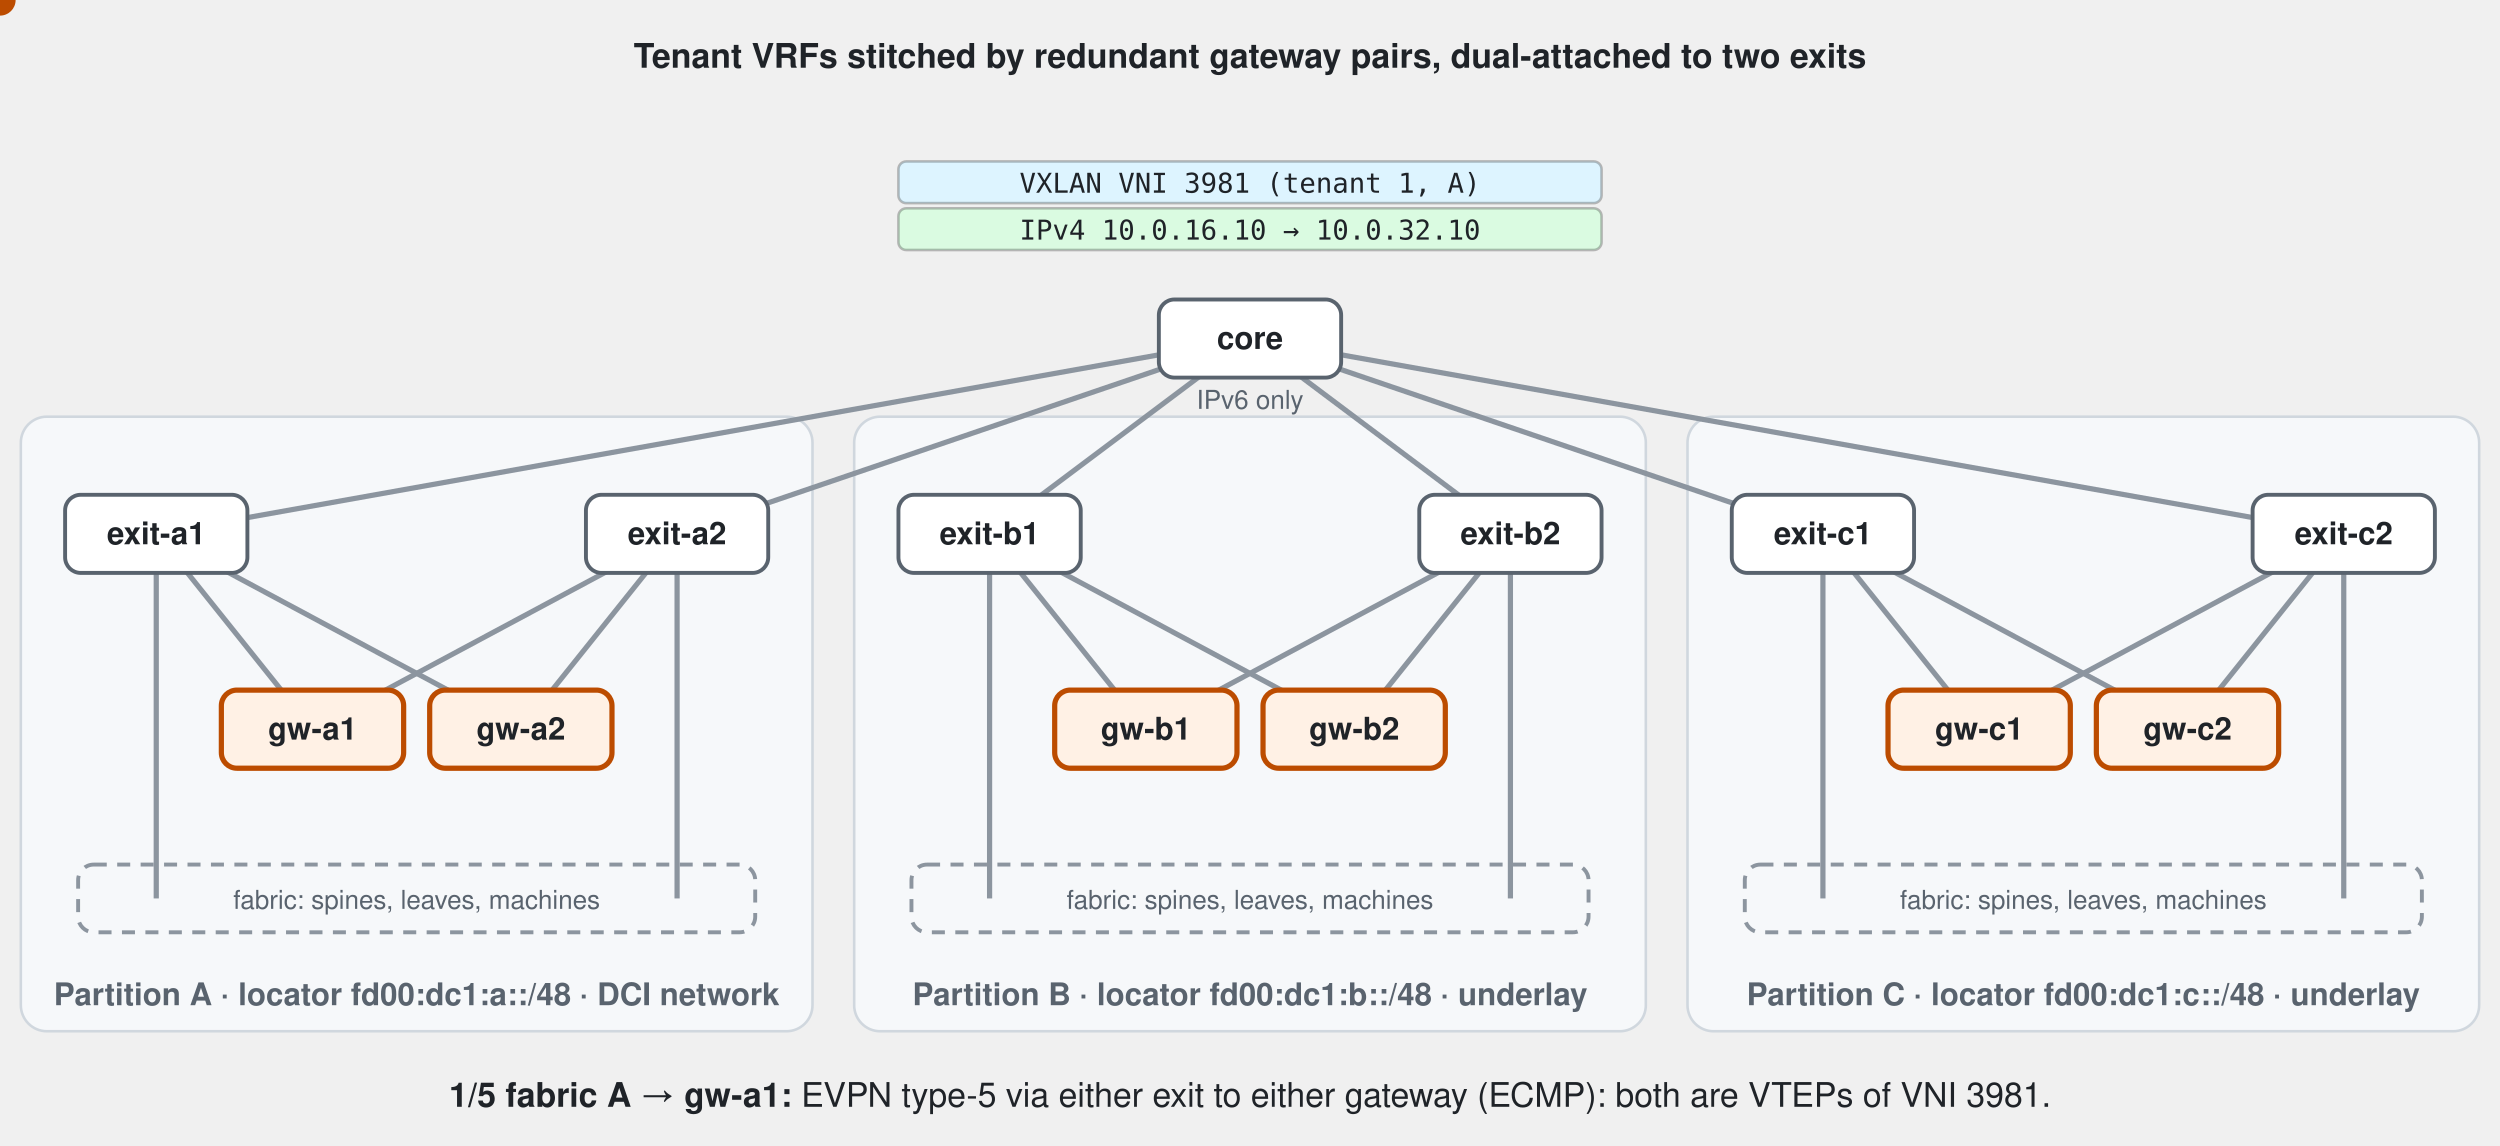
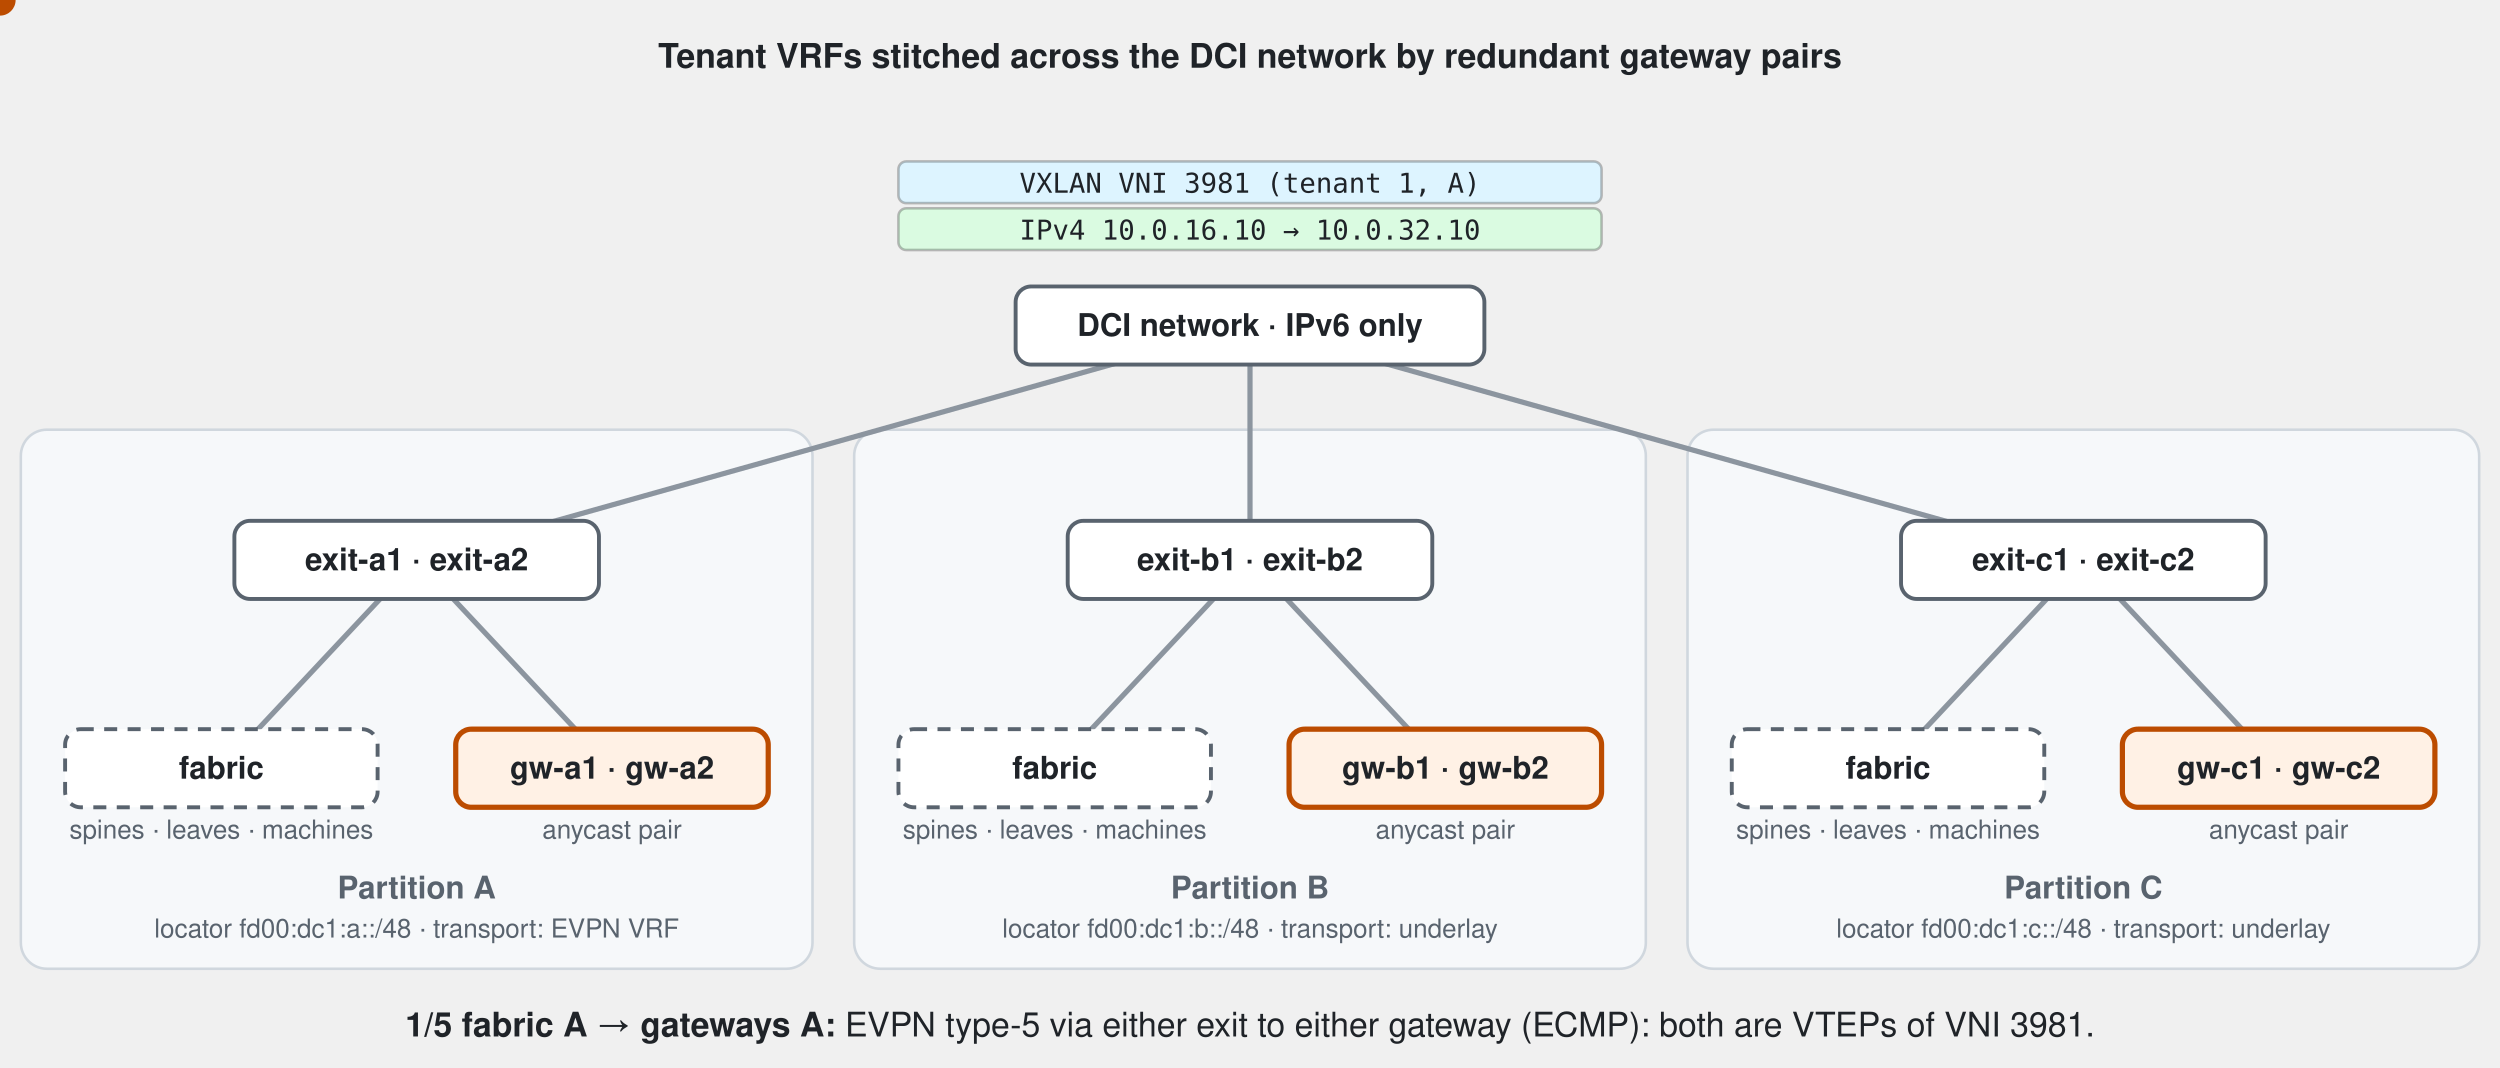
- <svg xmlns="http://www.w3.org/2000/svg" viewBox="0 0 960 440" width="960" height="440" role="img" aria-label="Animated packet flow across three partitions, each with two exits and a redundant gateway pair attached to both; spines, leaves and machines are summarised as the fabric. A tenant packet arrives from partition A's fabric over VXLAN with VNI 3981 via exit-a1 at gw-a1, which provisioned the tenant VRF. gw-a1 encapsulates it in SRv6 to partition B's anycast SID and sends it in the DCI network (VNI 104100) via the other exit, exit-a2, into the IPv6-only core. exit-b1 delivers it to gw-b2, which decapsulates it (End.DT46) and forwards it with partition B's VNI 4011 via exit-b2 into partition B's fabric. Partition C works alike.">
+ <svg xmlns="http://www.w3.org/2000/svg" viewBox="0 0 960 410" width="960" height="410" role="img" aria-label="Animated packet flow across three partitions joined by the DCI network, an IPv6-only core. Each partition shows its two exits, its redundant gateway pair (attached to both exits) and its fabric (spines, leaves, machines) as one box each. A tenant packet comes from partition A's fabric over VXLAN with VNI 3981 via either exit to either gateway of pair A, which provisioned the tenant VRF. The gateway encapsulates it in SRv6 to partition B's anycast SID and sends it in partition A's EVPN VRF for the transport (VNI 104100) to either exit, into the DCI network. Partition B's exits deliver it to either gateway of pair B, which decapsulates it (End.DT46) and forwards it with partition B's VNI 4011 via the exits into partition B's fabric. Partition C works alike.">
  <style>
  text { font-family: ui-sans-serif, -apple-system, "Segoe UI", Helvetica, Arial, sans-serif; fill: #1f2328; }
  .scene { font-size: 13px; font-weight: 600; }
  .part { fill: #f6f8fa; stroke: #d0d7de; }
  .plabel { font-size: 12px; font-weight: 600; fill: #59636e; }
  .link { stroke: #8c959f; stroke-width: 2; }
  .node { fill: #ffffff; stroke: #59636e; stroke-width: 1.5; }
  .gw { fill: #fff1e5; stroke: #bc4c00; stroke-width: 2; }
-   .fab { fill: none; stroke: #8c959f; stroke-width: 1.5; stroke-dasharray: 5 4; }
+   .fab { stroke-dasharray: 5 4; }
  .nl { font-size: 12px; font-weight: 600; }
  .ns { font-size: 10px; fill: #59636e; }
  .h { stroke: rgba(0,0,0,.25); }
  .ip { fill: #dafbe1; } .vx { fill: #ddf4ff; } .dci { fill: #eddeff; } .sr { fill: #ffe2cc; }
  .ht { font-size: 10.5px; font-family: ui-monospace, SFMono-Regular, Menlo, Consolas, monospace; }
  .cap { font-size: 13px; }
  .pkt { fill: #bc4c00; }
  @media (prefers-color-scheme: dark) {
    text { fill: #e6edf3; }
    .part { fill: #161b22; stroke: #3d444d; }
    .plabel, .ns { fill: #9198a1; }
    .link { stroke: #656c76; }
-     .fab { stroke: #656c76; }
    .node { fill: #0d1117; stroke: #9198a1; }
    .gw { fill: #3d1d00; stroke: #f0883e; }
    .h { stroke: rgba(255,255,255,.2); }
    .ht { fill: #0d1117; }
    .pkt { fill: #f0883e; }
  }
</style>
-   <rect class="part" x="8" y="160" width="304" height="236" rx="10" />
-   <text class="plabel" x="160" y="386" text-anchor="middle">Partition A · locator fd00:dc1:a::/48 · DCI network</text>
-   <rect class="fab" x="30" y="332" width="260" height="26" rx="6" />
-   <text class="ns" x="160" y="349" text-anchor="middle">fabric: spines, leaves, machines</text>
-   <rect class="part" x="328" y="160" width="304" height="236" rx="10" />
-   <text class="plabel" x="480" y="386" text-anchor="middle">Partition B · locator fd00:dc1:b::/48 · underlay</text>
-   <rect class="fab" x="350" y="332" width="260" height="26" rx="6" />
-   <text class="ns" x="480" y="349" text-anchor="middle">fabric: spines, leaves, machines</text>
-   <rect class="part" x="648" y="160" width="304" height="236" rx="10" />
-   <text class="plabel" x="800" y="386" text-anchor="middle">Partition C · locator fd00:dc1:c::/48 · underlay</text>
-   <rect class="fab" x="670" y="332" width="260" height="26" rx="6" />
-   <text class="ns" x="800" y="349" text-anchor="middle">fabric: spines, leaves, machines</text>
-   <line class="link" x1="480" y1="130" x2="60" y2="205" />
-   <line class="link" x1="60" y1="205" x2="60" y2="345" />
-   <line class="link" x1="60" y1="205" x2="120" y2="280" />
-   <line class="link" x1="60" y1="205" x2="200" y2="280" />
-   <line class="link" x1="480" y1="130" x2="260" y2="205" />
-   <line class="link" x1="260" y1="205" x2="260" y2="345" />
-   <line class="link" x1="260" y1="205" x2="120" y2="280" />
-   <line class="link" x1="260" y1="205" x2="200" y2="280" />
-   <line class="link" x1="480" y1="130" x2="380" y2="205" />
-   <line class="link" x1="380" y1="205" x2="380" y2="345" />
-   <line class="link" x1="380" y1="205" x2="440" y2="280" />
-   <line class="link" x1="380" y1="205" x2="520" y2="280" />
-   <line class="link" x1="480" y1="130" x2="580" y2="205" />
-   <line class="link" x1="580" y1="205" x2="580" y2="345" />
-   <line class="link" x1="580" y1="205" x2="440" y2="280" />
-   <line class="link" x1="580" y1="205" x2="520" y2="280" />
-   <line class="link" x1="480" y1="130" x2="700" y2="205" />
-   <line class="link" x1="700" y1="205" x2="700" y2="345" />
-   <line class="link" x1="700" y1="205" x2="760" y2="280" />
-   <line class="link" x1="700" y1="205" x2="840" y2="280" />
-   <line class="link" x1="480" y1="130" x2="900" y2="205" />
-   <line class="link" x1="900" y1="205" x2="900" y2="345" />
-   <line class="link" x1="900" y1="205" x2="760" y2="280" />
-   <line class="link" x1="900" y1="205" x2="840" y2="280" />
-   <rect class="node" x="445.0" y="115.0" width="70" height="30" rx="6" />
-   <text class="nl" x="480" y="134" text-anchor="middle">core</text>
-   <text class="ns" x="480" y="157" text-anchor="middle">IPv6 only</text>
-   <rect class="node" x="25.0" y="190.0" width="70" height="30" rx="6" />
-   <text class="nl" x="60" y="209" text-anchor="middle">exit-a1</text>
-   <rect class="node" x="225.0" y="190.0" width="70" height="30" rx="6" />
-   <text class="nl" x="260" y="209" text-anchor="middle">exit-a2</text>
-   <rect class="node gw" x="85.0" y="265.0" width="70" height="30" rx="6" />
-   <text class="nl" x="120" y="284" text-anchor="middle">gw-a1</text>
-   <rect class="node gw" x="165.0" y="265.0" width="70" height="30" rx="6" />
-   <text class="nl" x="200" y="284" text-anchor="middle">gw-a2</text>
-   <rect class="node" x="345.0" y="190.0" width="70" height="30" rx="6" />
-   <text class="nl" x="380" y="209" text-anchor="middle">exit-b1</text>
-   <rect class="node" x="545.0" y="190.0" width="70" height="30" rx="6" />
-   <text class="nl" x="580" y="209" text-anchor="middle">exit-b2</text>
-   <rect class="node gw" x="405.0" y="265.0" width="70" height="30" rx="6" />
-   <text class="nl" x="440" y="284" text-anchor="middle">gw-b1</text>
-   <rect class="node gw" x="485.0" y="265.0" width="70" height="30" rx="6" />
-   <text class="nl" x="520" y="284" text-anchor="middle">gw-b2</text>
-   <rect class="node" x="665.0" y="190.0" width="70" height="30" rx="6" />
-   <text class="nl" x="700" y="209" text-anchor="middle">exit-c1</text>
-   <rect class="node" x="865.0" y="190.0" width="70" height="30" rx="6" />
-   <text class="nl" x="900" y="209" text-anchor="middle">exit-c2</text>
-   <rect class="node gw" x="725.0" y="265.0" width="70" height="30" rx="6" />
-   <text class="nl" x="760" y="284" text-anchor="middle">gw-c1</text>
-   <rect class="node gw" x="805.0" y="265.0" width="70" height="30" rx="6" />
-   <text class="nl" x="840" y="284" text-anchor="middle">gw-c2</text>
-   <text class="scene" x="480" y="26" text-anchor="middle">Tenant VRFs stitched by redundant gateway pairs, dual-attached to two exits</text>
+   <rect class="part" x="8" y="165" width="304" height="207" rx="10" />
+   <text class="plabel" x="160" y="345" text-anchor="middle">Partition A</text>
+   <text class="ns" x="160" y="360" text-anchor="middle">locator fd00:dc1:a::/48 · transport: EVPN VRF</text>
+   <rect class="part" x="328" y="165" width="304" height="207" rx="10" />
+   <text class="plabel" x="480" y="345" text-anchor="middle">Partition B</text>
+   <text class="ns" x="480" y="360" text-anchor="middle">locator fd00:dc1:b::/48 · transport: underlay</text>
+   <rect class="part" x="648" y="165" width="304" height="207" rx="10" />
+   <text class="plabel" x="800" y="345" text-anchor="middle">Partition C</text>
+   <text class="ns" x="800" y="360" text-anchor="middle">locator fd00:dc1:c::/48 · transport: underlay</text>
+   <line class="link" x1="480" y1="125" x2="160" y2="215" />
+   <line class="link" x1="160" y1="215" x2="85" y2="295" />
+   <line class="link" x1="160" y1="215" x2="235" y2="295" />
+   <line class="link" x1="480" y1="125" x2="480" y2="215" />
+   <line class="link" x1="480" y1="215" x2="405" y2="295" />
+   <line class="link" x1="480" y1="215" x2="555" y2="295" />
+   <line class="link" x1="480" y1="125" x2="800" y2="215" />
+   <line class="link" x1="800" y1="215" x2="725" y2="295" />
+   <line class="link" x1="800" y1="215" x2="875" y2="295" />
+   <rect class="node" x="390.0" y="110.0" width="180" height="30" rx="6" />
+   <text class="nl" x="480" y="129" text-anchor="middle">DCI network · IPv6 only</text>
+   <rect class="node" x="90.0" y="200.0" width="140" height="30" rx="6" />
+   <text class="nl" x="160" y="219" text-anchor="middle">exit-a1 · exit-a2</text>
+   <rect class="node fab" x="25.0" y="280.0" width="120" height="30" rx="6" />
+   <text class="nl" x="85" y="299" text-anchor="middle">fabric</text>
+   <text class="ns" x="85" y="322" text-anchor="middle">spines · leaves · machines</text>
+   <rect class="node gw" x="175.0" y="280.0" width="120" height="30" rx="6" />
+   <text class="nl" x="235" y="299" text-anchor="middle">gw-a1 · gw-a2</text>
+   <text class="ns" x="235" y="322" text-anchor="middle">anycast pair</text>
+   <rect class="node" x="410.0" y="200.0" width="140" height="30" rx="6" />
+   <text class="nl" x="480" y="219" text-anchor="middle">exit-b1 · exit-b2</text>
+   <rect class="node fab" x="345.0" y="280.0" width="120" height="30" rx="6" />
+   <text class="nl" x="405" y="299" text-anchor="middle">fabric</text>
+   <text class="ns" x="405" y="322" text-anchor="middle">spines · leaves · machines</text>
+   <rect class="node gw" x="495.0" y="280.0" width="120" height="30" rx="6" />
+   <text class="nl" x="555" y="299" text-anchor="middle">gw-b1 · gw-b2</text>
+   <text class="ns" x="555" y="322" text-anchor="middle">anycast pair</text>
+   <rect class="node" x="730.0" y="200.0" width="140" height="30" rx="6" />
+   <text class="nl" x="800" y="219" text-anchor="middle">exit-c1 · exit-c2</text>
+   <rect class="node fab" x="665.0" y="280.0" width="120" height="30" rx="6" />
+   <text class="nl" x="725" y="299" text-anchor="middle">fabric</text>
+   <text class="ns" x="725" y="322" text-anchor="middle">spines · leaves · machines</text>
+   <rect class="node gw" x="815.0" y="280.0" width="120" height="30" rx="6" />
+   <text class="nl" x="875" y="299" text-anchor="middle">gw-c1 · gw-c2</text>
+   <text class="ns" x="875" y="322" text-anchor="middle">anycast pair</text>
+   <text class="scene" x="480" y="26" text-anchor="middle">Tenant VRFs stitched across the DCI network by redundant gateway pairs</text>
  <g opacity="1">
    <animate attributeName="opacity" dur="13.2s" repeatCount="indefinite" calcMode="discrete" values="1;0" keyTimes="0;0.182" />
    <rect class="h ip" x="345" y="80" width="270" height="16" rx="3" />
    <text class="ht" x="480" y="92" text-anchor="middle">IPv4  10.0.16.10 → 10.0.32.10</text>
    <rect class="h vx" x="345" y="62" width="270" height="16" rx="3" />
    <text class="ht" x="480" y="74" text-anchor="middle">VXLAN  VNI 3981 (tenant 1, A)</text>
  </g>
  <g opacity="0">
    <animate attributeName="opacity" dur="13.2s" repeatCount="indefinite" calcMode="discrete" values="0;1;0" keyTimes="0;0.182;0.364" />
    <rect class="h ip" x="345" y="80" width="270" height="16" rx="3" />
    <text class="ht" x="480" y="92" text-anchor="middle">IPv4  10.0.16.10 → 10.0.32.10</text>
    <rect class="h sr" x="345" y="62" width="270" height="16" rx="3" />
    <text class="ht" x="480" y="74" text-anchor="middle">SRv6  → fd00:dc1:b:fab:: (End.DT46)</text>
    <rect class="h dci" x="345" y="44" width="270" height="16" rx="3" />
-     <text class="ht" x="480" y="56" text-anchor="middle">VXLAN  VNI 104100 (DCI network)</text>
+     <text class="ht" x="480" y="56" text-anchor="middle">VXLAN  VNI 104100 (DCI VRF)</text>
  </g>
  <g opacity="0">
    <animate attributeName="opacity" dur="13.2s" repeatCount="indefinite" calcMode="discrete" values="0;1;0" keyTimes="0;0.364;0.545" />
    <rect class="h ip" x="345" y="80" width="270" height="16" rx="3" />
    <text class="ht" x="480" y="92" text-anchor="middle">IPv4  10.0.16.10 → 10.0.32.10</text>
    <rect class="h sr" x="345" y="62" width="270" height="16" rx="3" />
    <text class="ht" x="480" y="74" text-anchor="middle">SRv6  → fd00:dc1:b:fab::</text>
  </g>
  <g opacity="0">
    <animate attributeName="opacity" dur="13.2s" repeatCount="indefinite" calcMode="discrete" values="0;1;0" keyTimes="0;0.545;0.727" />
    <rect class="h ip" x="345" y="80" width="270" height="16" rx="3" />
    <text class="ht" x="480" y="92" text-anchor="middle">IPv4  10.0.16.10 → 10.0.32.10</text>
    <rect class="h sr" x="345" y="62" width="270" height="16" rx="3" />
    <text class="ht" x="480" y="74" text-anchor="middle">SRv6  → fd00:dc1:b:fab::</text>
  </g>
  <g opacity="0">
    <animate attributeName="opacity" dur="13.2s" repeatCount="indefinite" calcMode="discrete" values="0;1" keyTimes="0;0.727" />
    <rect class="h ip" x="345" y="80" width="270" height="16" rx="3" />
    <text class="ht" x="480" y="92" text-anchor="middle">IPv4  10.0.16.10 → 10.0.32.10</text>
    <rect class="h vx" x="345" y="62" width="270" height="16" rx="3" />
    <text class="ht" x="480" y="74" text-anchor="middle">VXLAN  VNI 4011 (tenant 1, B)</text>
  </g>
  <g>
-     <animateTransform attributeName="transform" type="translate" dur="13.2s" repeatCount="indefinite" values="60 319;60 179;120 254;120 254;120 254;260 179;260 179;260 179;480 104;380 179;380 179;380 179;520 254;520 254;520 254;580 179;580 319;580 319" keyTimes="0;0.058;0.099;0.182;0.182;0.28;0.364;0.364;0.428;0.462;0.545;0.545;0.644;0.727;0.727;0.767;0.826;1" />
+     <animateTransform attributeName="transform" type="translate" dur="13.2s" repeatCount="indefinite" values="85 269;160 189;235 269;235 269;235 269;160 189;160 189;160 189;480 99;480 189;480 189;480 189;555 269;555 269;555 269;480 189;405 269;405 269" keyTimes="0;0.049;0.099;0.182;0.182;0.28;0.364;0.364;0.441;0.462;0.545;0.545;0.644;0.727;0.727;0.776;0.826;1" />
    <circle class="pkt" cx="0" cy="0" r="6" />
  </g>
  <g opacity="1">
    <animate attributeName="opacity" dur="13.2s" repeatCount="indefinite" calcMode="discrete" values="1;0" keyTimes="0;0.182" />
-     <text class="cap" x="480" y="425" text-anchor="middle">
-       <tspan font-weight="600">1/5  fabric A → gw-a1:</tspan> EVPN type-5 via either exit to either gateway (ECMP): both are VTEPs of VNI 3981.</text>
+     <text class="cap" x="480" y="398" text-anchor="middle">
+       <tspan font-weight="600">1/5  fabric A → gateways A:</tspan> EVPN type-5 via either exit to either gateway (ECMP): both are VTEPs of VNI 3981.</text>
  </g>
  <g opacity="0">
    <animate attributeName="opacity" dur="13.2s" repeatCount="indefinite" calcMode="discrete" values="0;1;0" keyTimes="0;0.182;0.364" />
-     <text class="cap" x="480" y="425" text-anchor="middle">
-       <tspan font-weight="600">2/5  gw-a1 → exit-a2:</tspan> SRv6 to B's anycast SID, in the DCI network via the gateway's other exit.</text>
+     <text class="cap" x="480" y="398" text-anchor="middle">
+       <tspan font-weight="600">2/5  gateways A → exits A:</tspan> SRv6 to B's anycast SID, in A's EVPN VRF for the transport, to either exit.</text>
  </g>
  <g opacity="0">
    <animate attributeName="opacity" dur="13.2s" repeatCount="indefinite" calcMode="discrete" values="0;1;0" keyTimes="0;0.364;0.545" />
-     <text class="cap" x="480" y="425" text-anchor="middle">
-       <tspan font-weight="600">3/5  exit-a2 → exit-b1:</tspan> Between partitions only IPv6: locators, no tenants, no VNIs. C works alike.</text>
+     <text class="cap" x="480" y="398" text-anchor="middle">
+       <tspan font-weight="600">3/5  exits A → exits B:</tspan> The DCI network is plain IPv6: locators, no tenants, no VNIs. C works alike.</text>
  </g>
  <g opacity="0">
    <animate attributeName="opacity" dur="13.2s" repeatCount="indefinite" calcMode="discrete" values="0;1;0" keyTimes="0;0.545;0.727" />
-     <text class="cap" x="480" y="425" text-anchor="middle">
-       <tspan font-weight="600">4/5  exit-b1 → gw-b2:</tspan> Both gateways own the SID; a gateway or an exit can fail without BGP changes.</text>
+     <text class="cap" x="480" y="398" text-anchor="middle">
+       <tspan font-weight="600">4/5  exits B → gateways B:</tspan> Both gateways own the SID; either one, or either exit, may fail.</text>
  </g>
  <g opacity="0">
    <animate attributeName="opacity" dur="13.2s" repeatCount="indefinite" calcMode="discrete" values="0;1" keyTimes="0;0.727" />
-     <text class="cap" x="480" y="425" text-anchor="middle">
-       <tspan font-weight="600">5/5  gw-b2 → fabric B:</tspan> End.DT46 into the tenant VRF, type-5 with B's own VNI 4011. Tenants never see SIDs.</text>
+     <text class="cap" x="480" y="398" text-anchor="middle">
+       <tspan font-weight="600">5/5  gateways B → fabric B:</tspan> End.DT46 into the tenant VRF, type-5 with B's own VNI 4011. Tenants never see SIDs.</text>
  </g>
</svg>
